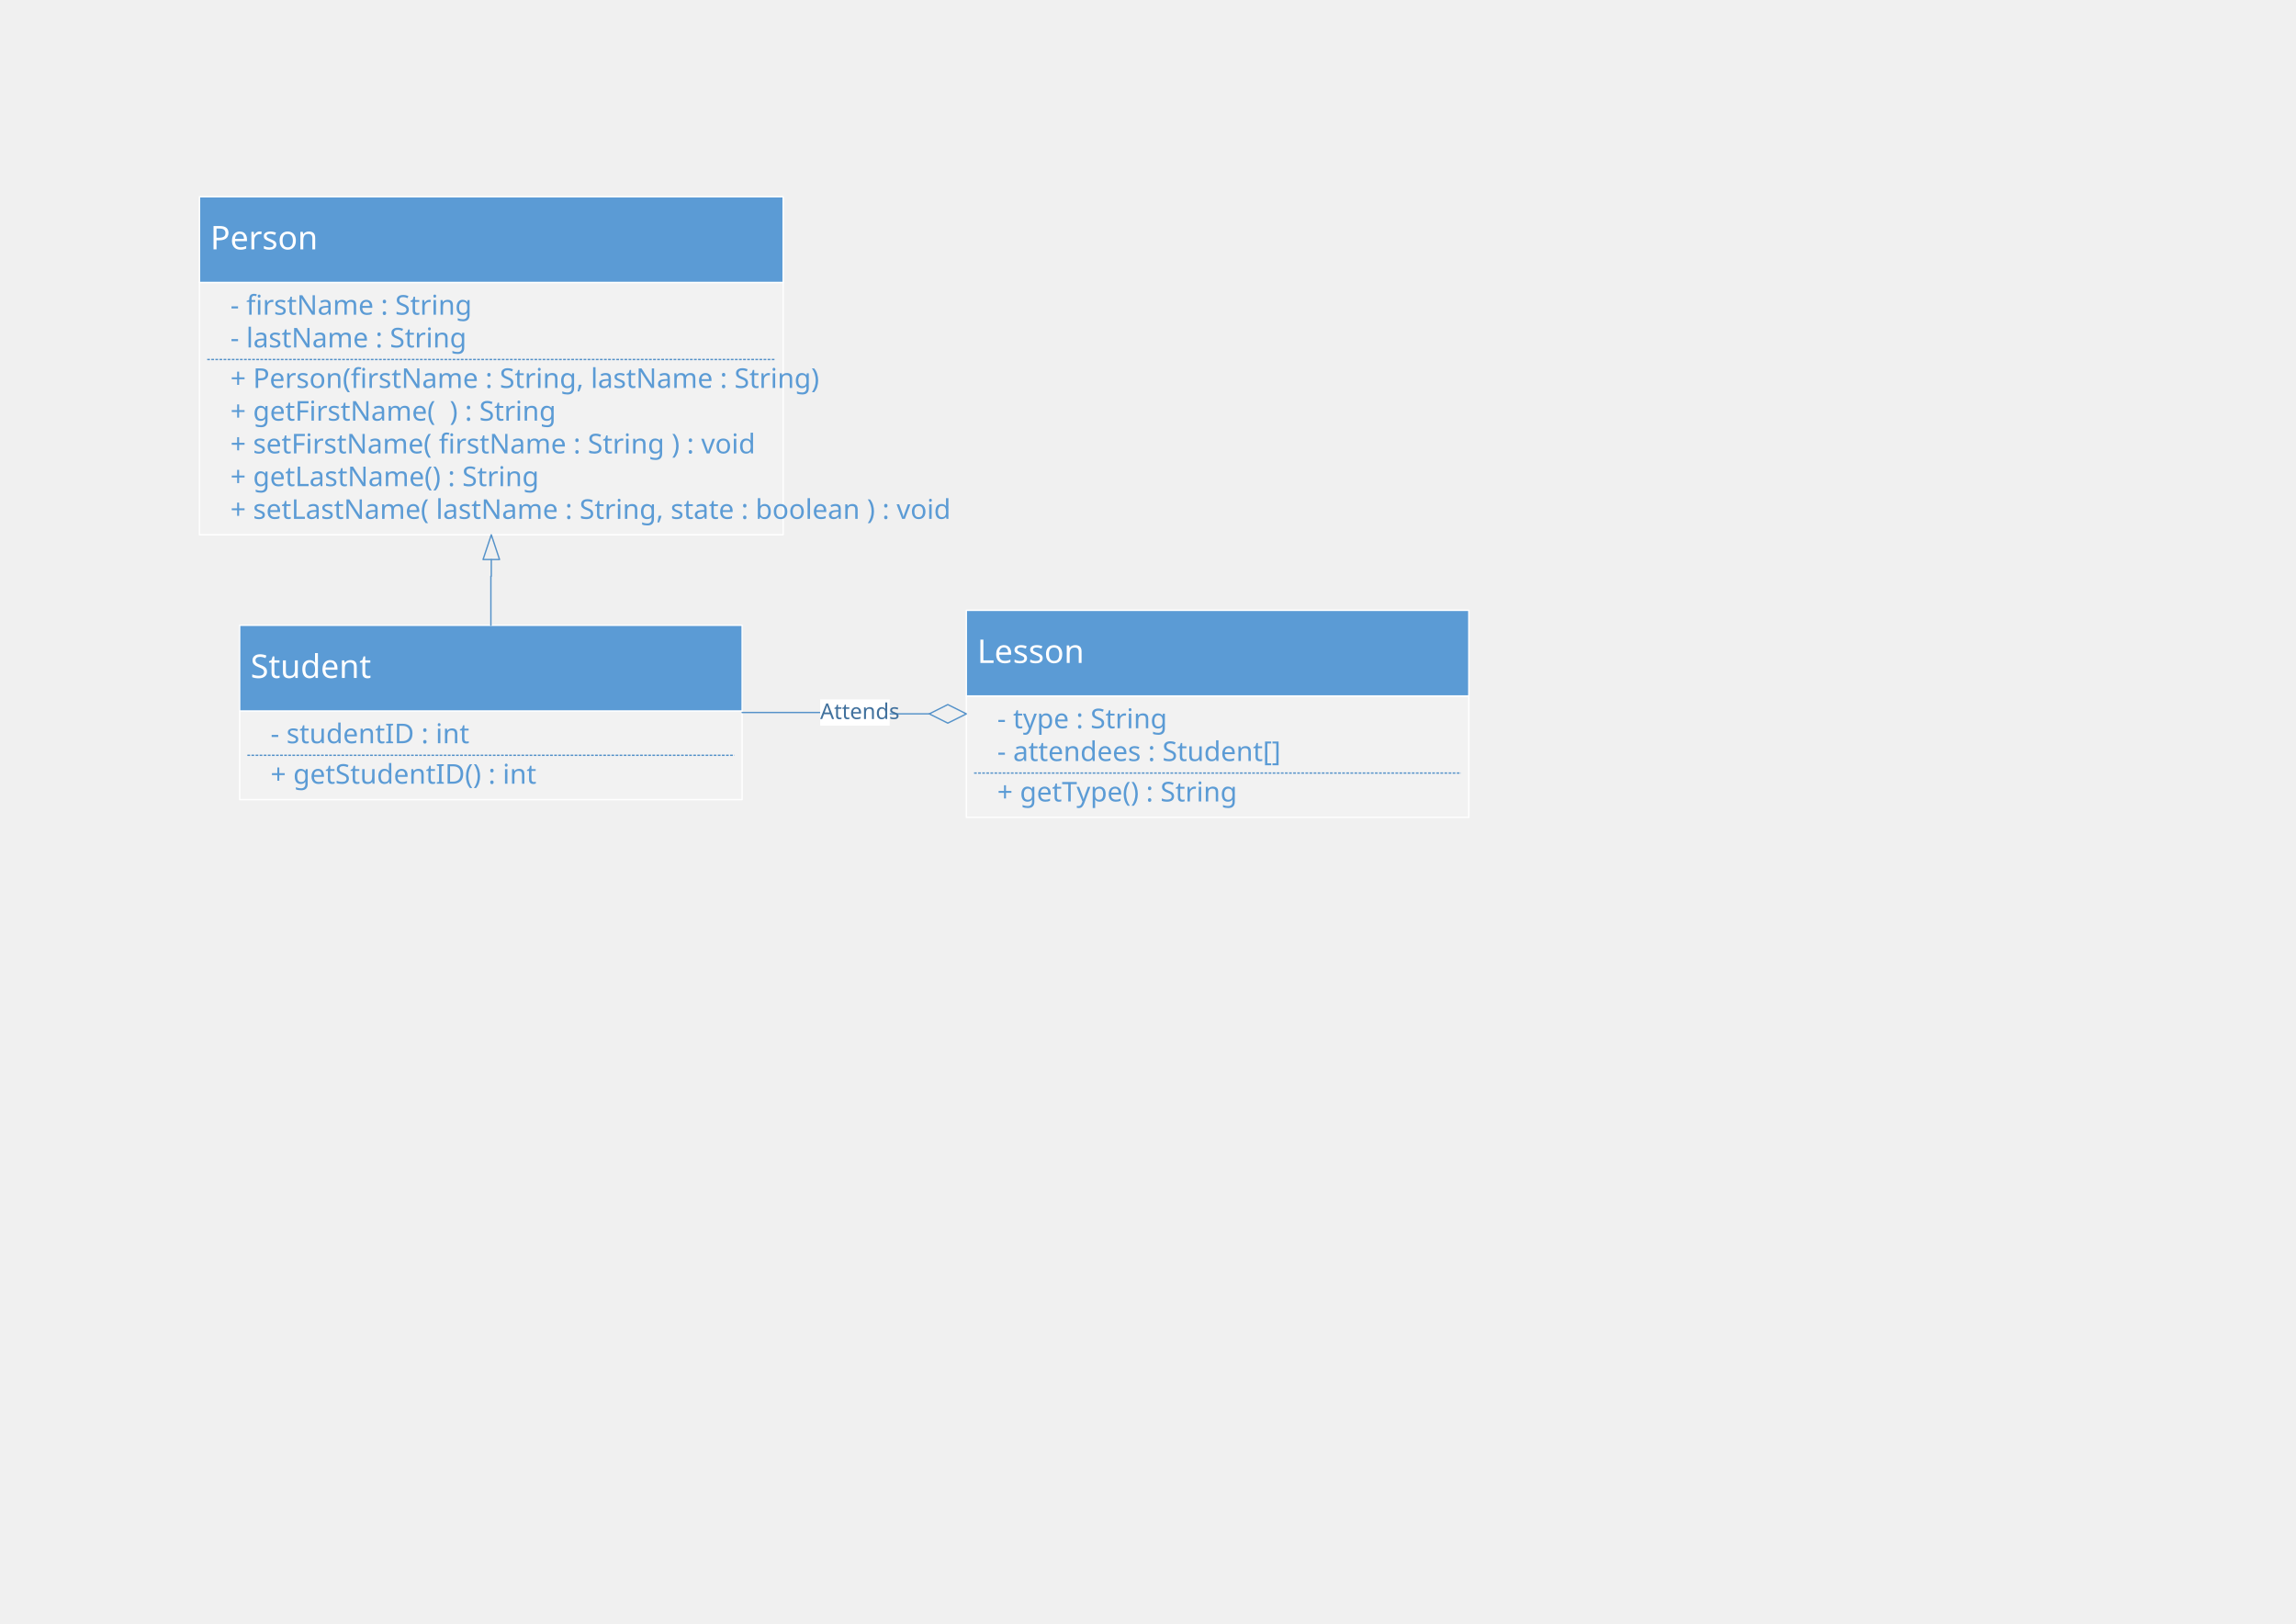
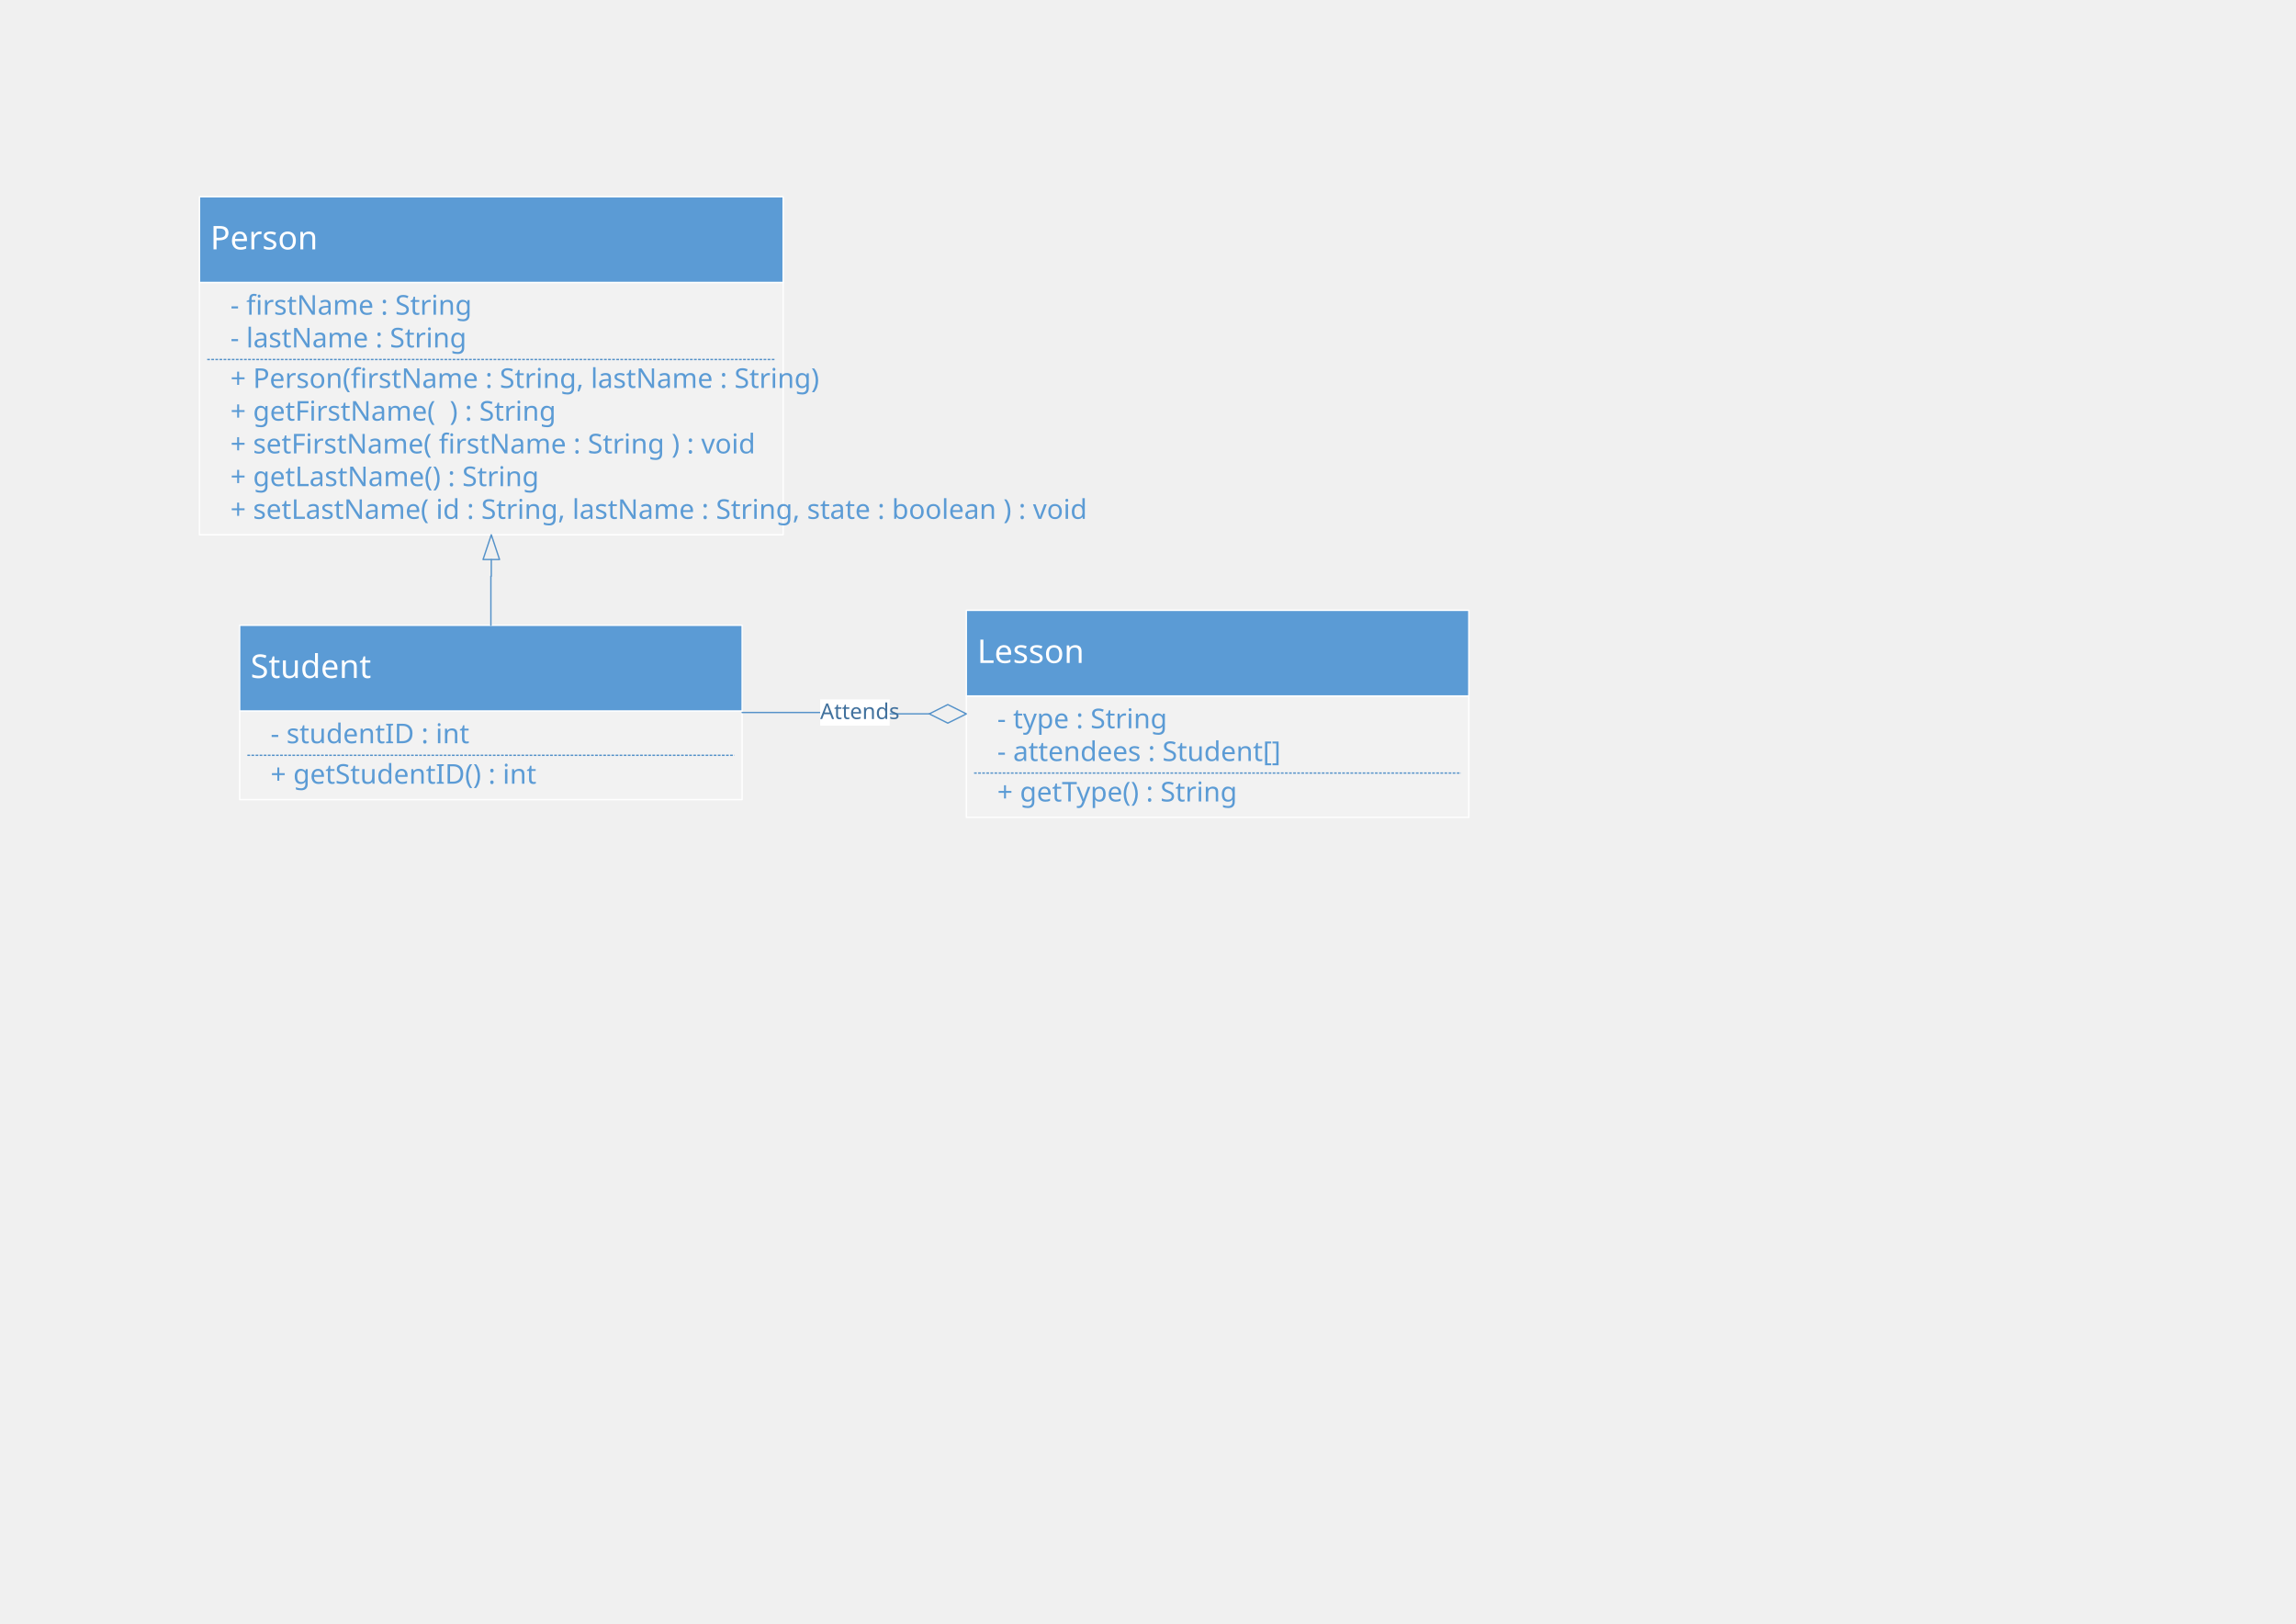
<svg xmlns="http://www.w3.org/2000/svg" xmlns:xlink="http://www.w3.org/1999/xlink" width="11.693in" height="8.268in" viewBox="0 0 841.89 595.276" xml:space="preserve" color-interpolation-filters="sRGB" class="st14">
  <style type="text/css">
	
		.st1 {fill:#f2f2f2;stroke:#ffffff;stroke-linecap:round;stroke-linejoin:round;stroke-width:0.5}
		.st2 {fill:#5b9bd5;stroke:#ffffff;stroke-linecap:round;stroke-linejoin:round;stroke-width:0.5}
		.st3 {fill:#ffffff;font-family:Calibri;font-size:1em}
		.st4 {fill:#5b9bd5;fill-opacity:0}
		.st5 {stroke:#5b9bd5;stroke-linecap:round;stroke-linejoin:round;stroke-width:0.5;visibility:hidden}
		.st6 {fill:#5b9bd5;font-family:Calibri;font-size:0.833em}
		.st7 {fill:#5b9bd5}
		.st8 {stroke:#5592c9;stroke-dasharray:1,0.5;stroke-linecap:butt;stroke-width:0.5}
		.st9 {marker-end:url(#mrkr14-68);stroke:#5592c9;stroke-linecap:round;stroke-linejoin:round;stroke-width:0.5}
		.st10 {fill:#5592c9;fill-opacity:1;stroke:#5592c9;stroke-opacity:1;stroke-width:0.166}
		.st11 {marker-start:url(#mrkr22-75);stroke:#5592c9;stroke-linecap:round;stroke-linejoin:round;stroke-width:0.5}
		.st12 {fill:#ffffff;stroke:none;stroke-linecap:butt;stroke-width:7.2}
		.st13 {fill:#41719d;font-family:Calibri;font-size:0.667em}
		.st14 {fill:none;fill-rule:evenodd;font-size:12px;overflow:visible;stroke-linecap:square;stroke-miterlimit:3}
	
	</style>
  <defs id="Markers">
    <g id="lend14">
      <path d="M 3 -1 L 0 0 L 3 1 L 3 -1 " style="stroke-linecap:round;stroke-linejoin:round;fill:none" />
    </g>
    <marker id="mrkr14-68" class="st10" refX="-18.12" orient="auto" markerUnits="strokeWidth" overflow="visible">
      <use xlink:href="#lend14" transform="scale(-6.04,-6.04) " />
    </marker>
    <g id="lend22">
      <path d="M 0 0 L 2.25 -1.125 L 4.5 0 L 2.25 1.125 L 0 0 " style="stroke-linecap:round;stroke-linejoin:round;fill:none" />
    </g>
    <marker id="mrkr22-75" class="st10" refX="26.46" orient="auto" markerUnits="strokeWidth" overflow="visible">
      <use xlink:href="#lend22" transform="scale(6.04) " />
    </marker>
  </defs>
  <g>
    <g id="group1-1" transform="translate(73.1413,-399.22)">
      <g id="shape2-2">
        <path d="M0 595.28 L214.02 595.28 L214.02 502.75 L0 502.75 L0 595.28 Z" class="st1" />
      </g>
      <g id="shape3-4" transform="translate(0,-92.5294)">
        <path d="M0 595.28 L214.02 595.28 L214.02 563.87 L0 563.87 L0 595.28 Z" class="st2" />
      </g>
      <g id="shape5-6" transform="translate(205.512,-123.933)">
				</g>
      <g id="shape1-7">
        <text x="4" y="490.64" class="st3">Person</text>
      </g>
    </g>
    <g id="shape6-9" transform="translate(75.976,-476.911)">
      <rect x="0" y="583.272" width="208.346" height="12.004" class="st4" />
      <rect x="0" y="583.272" width="208.346" height="12.004" class="st5" />
      <text x="8.5" y="592.27" class="st6">- firstName : String</text>
    </g>
    <g id="shape7-13" transform="translate(75.976,-462.073)">
      <path d="M0 593.86 L208.35 593.86 L0 593.86 Z" class="st7" />
      <path d="M0 593.86 L208.35 593.86" class="st8" />
    </g>
    <g id="shape8-16" transform="translate(75.976,-438.065)">
      <rect x="0" y="583.272" width="208.346" height="12.004" class="st4" />
      <rect x="0" y="583.272" width="208.346" height="12.004" class="st5" />
      <text x="8.5" y="592.27" class="st6">+ getFirstName(  ) : String</text>
    </g>
    <g id="group9-20" transform="translate(87.874,-302.12)">
      <g id="shape10-21">
        <path d="M0 595.28 L184.25 595.28 L184.25 562.76 L0 562.76 L0 595.28 Z" class="st1" />
      </g>
      <g id="shape11-23" transform="translate(0,-32.5112)">
        <path d="M0 595.28 L184.25 595.28 L184.25 563.87 L0 563.87 L0 595.28 Z" class="st2" />
      </g>
      <g id="shape13-25" transform="translate(175.748,-63.9149)">
				</g>
      <g id="shape9-26">
        <text x="4" y="550.66" class="st3">Student</text>
      </g>
    </g>
    <g id="shape14-28" transform="translate(90.7087,-319.793)">
      <rect x="0" y="583.272" width="178.583" height="12.004" class="st4" />
      <rect x="0" y="583.272" width="178.583" height="12.004" class="st5" />
      <text x="8.5" y="592.27" class="st6">- studentID : int</text>
    </g>
    <g id="shape15-32" transform="translate(90.7087,-316.959)">
      <path d="M0 593.86 L178.58 593.86 L0 593.86 Z" class="st7" />
      <path d="M0 593.86 L178.58 593.86" class="st8" />
    </g>
    <g id="shape16-35" transform="translate(90.7087,-304.955)">
      <rect x="0" y="583.272" width="178.583" height="12.004" class="st4" />
      <rect x="0" y="583.272" width="178.583" height="12.004" class="st5" />
      <text x="8.5" y="592.27" class="st6">+ getStudentID() : int</text>
    </g>
    <g id="group17-39" transform="translate(354.331,-295.613)">
      <g id="shape18-40">
        <path d="M0 595.28 L184.25 595.28 L184.25 550.76 L0 550.76 L0 595.28 Z" class="st1" />
      </g>
      <g id="shape19-42" transform="translate(0,-44.5148)">
        <path d="M0 595.28 L184.25 595.28 L184.25 563.87 L0 563.87 L0 595.28 Z" class="st2" />
      </g>
      <g id="shape21-44" transform="translate(175.748,-75.9186)">
				</g>
      <g id="shape17-45">
        <text x="4" y="538.66" class="st3">Lesson</text>
      </g>
    </g>
    <g id="shape22-47" transform="translate(357.165,-325.29)">
      <rect x="0" y="583.272" width="178.583" height="12.004" class="st4" />
      <rect x="0" y="583.272" width="178.583" height="12.004" class="st5" />
      <text x="8.5" y="592.27" class="st6">- type : String</text>
    </g>
    <g id="shape23-51" transform="translate(357.165,-310.451)">
      <path d="M0 593.86 L178.58 593.86 L0 593.86 Z" class="st7" />
      <path d="M0 593.86 L178.58 593.86" class="st8" />
    </g>
    <g id="shape24-54" transform="translate(357.165,-298.448)">
      <rect x="0" y="583.272" width="178.583" height="12.004" class="st4" />
      <rect x="0" y="583.272" width="178.583" height="12.004" class="st5" />
      <text x="8.5" y="592.27" class="st6">+ getType() : String</text>
    </g>
    <g id="shape26-58" transform="translate(357.165,-313.286)">
      <rect x="0" y="583.272" width="178.583" height="12.004" class="st4" />
      <rect x="0" y="583.272" width="178.583" height="12.004" class="st5" />
      <text x="8.5" y="592.27" class="st6">- attendees : Student[]</text>
    </g>
    <g id="group27-62" transform="translate(172.988,-366.035)">
      <g id="shape27-63">
        <path d="M7.01 595.28 L7.01 577.28 L7.16 577.28 L7.16 571.15" class="st9" />
      </g>
    </g>
    <g id="group32-69" transform="translate(354.331,-326.738)">
      <g id="shape32-70">
        <path d="M-13.23 588.44 L-13.59 588.44 L-36 588.44 L-36 587.94 L-82.2 587.94" class="st11" />
        <rect x="-53.601" y="583.136" width="25.503" height="9.6" class="st12" />
        <text x="-53.6" y="590.34" class="st13">Attends</text>
      </g>
    </g>
    <g id="shape38-78" transform="translate(75.976,-464.907)">
      <rect x="0" y="583.272" width="208.346" height="12.004" class="st4" />
      <rect x="0" y="583.272" width="208.346" height="12.004" class="st5" />
      <text x="8.5" y="592.27" class="st6">- lastName : String</text>
    </g>
    <g id="shape39-82" transform="translate(75.976,-426.062)">
      <rect x="0" y="583.272" width="208.346" height="12.004" class="st4" />
      <rect x="0" y="583.272" width="208.346" height="12.004" class="st5" />
      <text x="8.5" y="592.27" class="st6">+ setFirstName( firstName : String ) : void</text>
    </g>
    <g id="shape40-86" transform="translate(75.976,-414.058)">
      <rect x="0" y="583.272" width="208.346" height="12.004" class="st4" />
      <rect x="0" y="583.272" width="208.346" height="12.004" class="st5" />
      <text x="8.5" y="592.27" class="st6">+ getLastName() : String</text>
    </g>
    <g id="shape41-90" transform="translate(75.976,-402.054)">
      <rect x="0" y="583.272" width="208.346" height="12.004" class="st4" />
      <rect x="0" y="583.272" width="208.346" height="12.004" class="st5" />
-       <text x="8.5" y="592.27" class="st6">+ setLastName( lastName : String, state : boolean ) : void</text>
+       <text x="8.5" y="592.27" class="st6">+ setLastName( id : String, lastName : String, state : boolean ) : void</text>
    </g>
    <g id="shape42-94" transform="translate(75.976,-450.069)">
      <rect x="0" y="583.272" width="208.346" height="12.004" class="st4" />
      <rect x="0" y="583.272" width="208.346" height="12.004" class="st5" />
      <text x="8.5" y="592.27" class="st6">+ Person(firstName : String, lastName : String)</text>
    </g>
  </g>
</svg>
